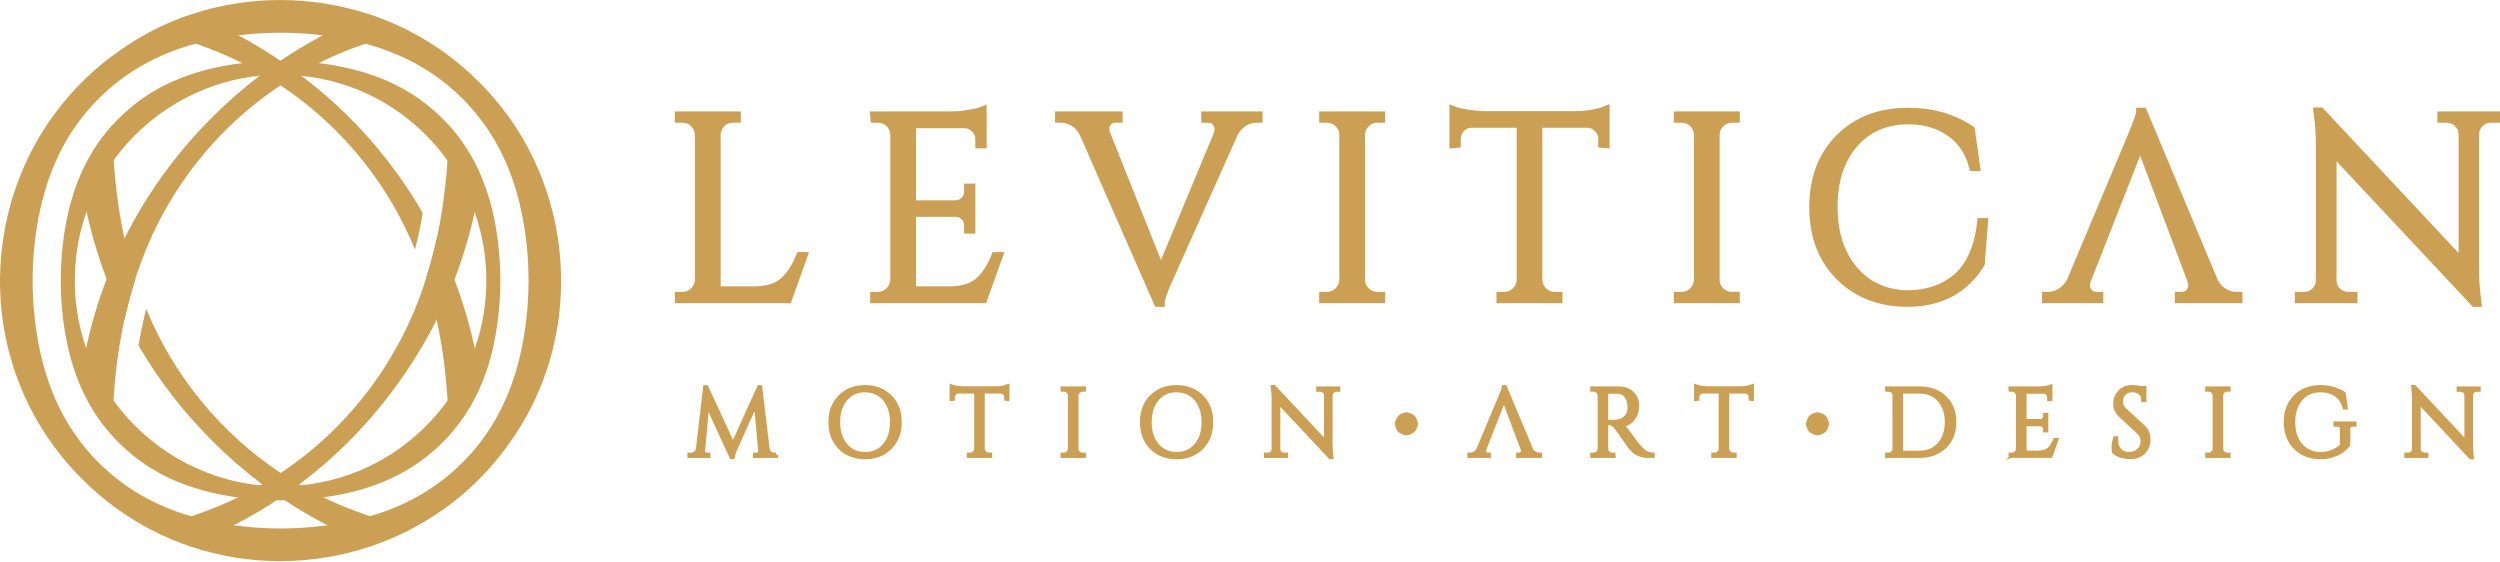
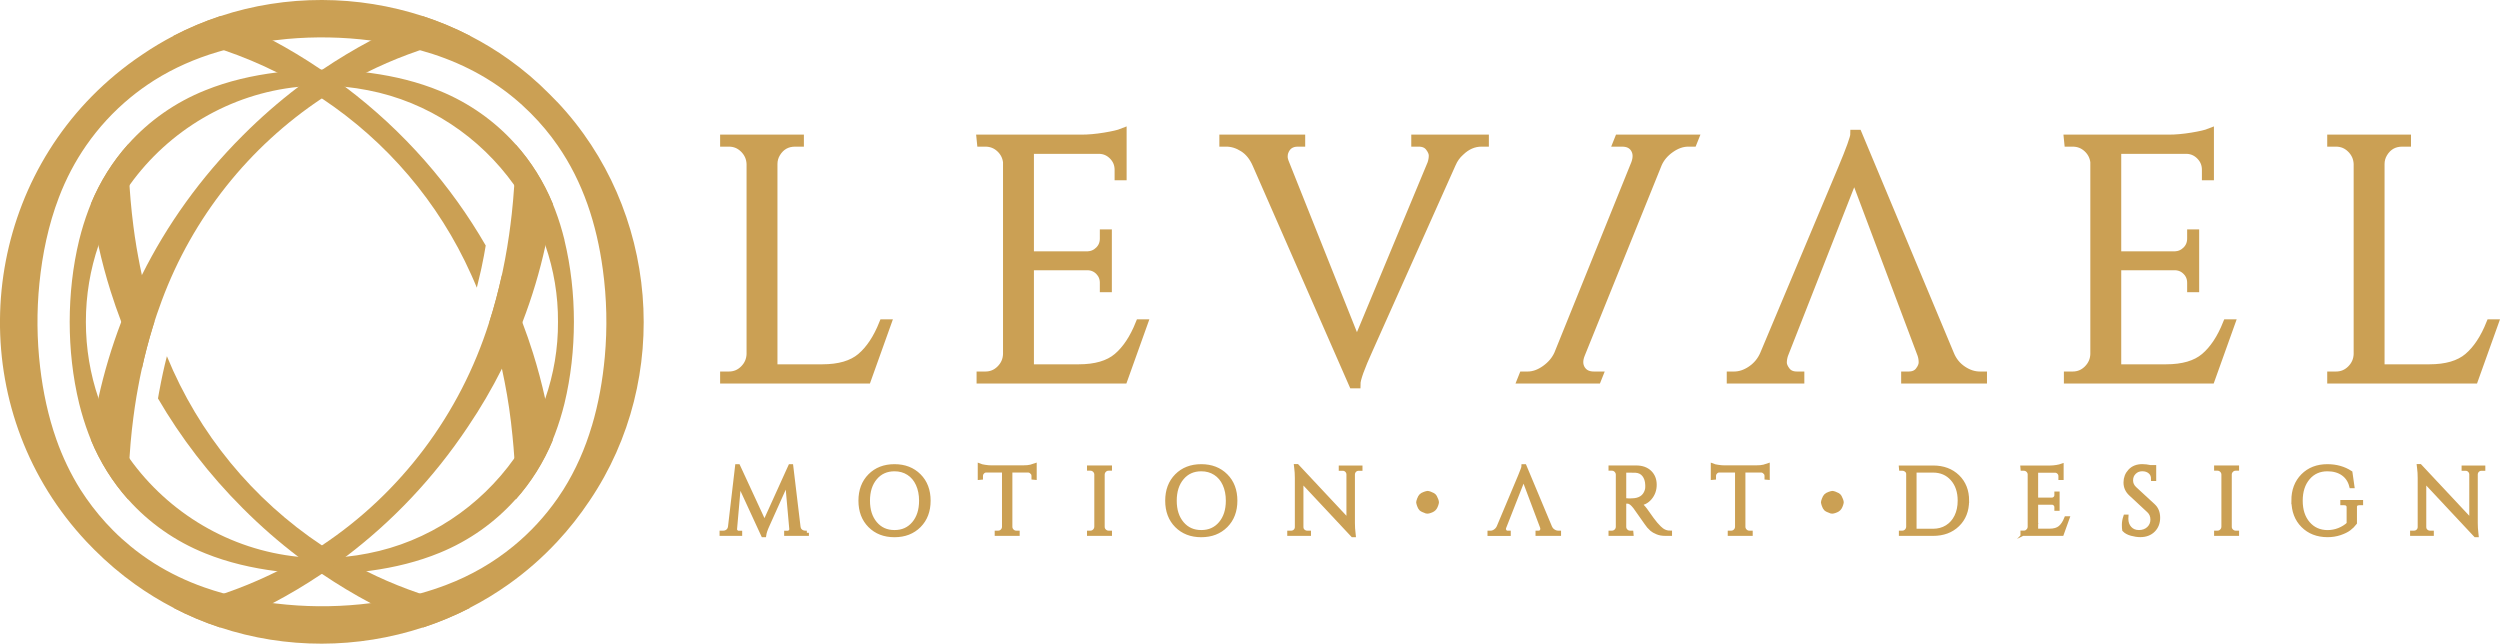
- <svg xmlns="http://www.w3.org/2000/svg" id="Layer_2" viewBox="0 0 573.59 128.75">
+ <svg xmlns="http://www.w3.org/2000/svg" id="Text" viewBox="0 0 582.54 150">
  <defs>
    <style>
      .cls-1, .cls-2, .cls-3 {
        fill: #cba054;
      }

      .cls-2, .cls-3 {
        stroke: #cba054;
        stroke-miterlimit: 10;
      }

      .cls-3 {
        stroke-width: 2px;
      }
    </style>
  </defs>
-   <g id="Layer_1-2" data-name="Layer_1">
-     <g>
-       <path class="cls-3" d="M159.28,66.85c.74-.74,1.13-1.63,1.17-2.67V30.94c-.04-1.04-.43-1.93-1.17-2.67-.74-.74-1.63-1.11-2.67-1.11h-.78v-.6h13.14v.6h-.78c-1.44,0-2.54.62-3.3,1.86-.36.6-.54,1.24-.54,1.92v35.76h8.58c2.96,0,5.22-.66,6.78-1.98,1.56-1.32,2.86-3.28,3.9-5.88h.6l-3.48,9.72h-24.9v-.6h.78c1.04,0,1.93-.37,2.67-1.11Z" />
-       <path class="cls-3" d="M204.1,66.85c.74-.74,1.13-1.63,1.17-2.67V30.58c-.12-.96-.54-1.77-1.26-2.43-.72-.66-1.58-.99-2.58-.99h-.72l-.06-.6h17.58c1.24,0,2.59-.12,4.05-.36s2.49-.48,3.09-.72v7.56h-.6v-1.08c0-.96-.33-1.78-.99-2.46s-1.45-1.04-2.37-1.08h-12.24v18.54h10.14c.8-.04,1.48-.34,2.04-.9.56-.56.84-1.26.84-2.1v-.84h.6v9.48h-.6v-.9c0-.8-.27-1.48-.81-2.04s-1.21-.86-2.01-.9h-10.2v17.94h8.58c2.96,0,5.22-.66,6.78-1.98,1.56-1.32,2.86-3.28,3.9-5.88h.6l-3.48,9.72h-24.9v-.6h.78c1.04,0,1.93-.37,2.67-1.11Z" />
-       <path class="cls-3" d="M288.13,27.16c-1.36,0-2.6.54-3.72,1.62-.64.56-1.14,1.26-1.5,2.1l-14.46,32.34c-1.48,3.24-2.22,5.3-2.22,6.18h-.54l-16.86-38.46c-.56-1.28-1.33-2.23-2.31-2.85-.98-.62-1.97-.93-2.97-.93h-.48v-.6h13.5v.6h-.54c-1.2,0-2,.56-2.4,1.68-.08.24-.12.52-.12.84s.1.72.3,1.2l12.54,31.44,13.08-31.44c.16-.48.24-.95.24-1.41s-.21-.96-.63-1.5-1.05-.81-1.89-.81h-.54v-.6h12.06v.6h-.54Z" />
-       <path class="cls-3" d="M307.12,66.85c.74-.74,1.13-1.63,1.17-2.67V30.88c-.04-1.04-.43-1.92-1.17-2.64-.74-.72-1.63-1.08-2.67-1.08h-.78v-.6h13.14v.6h-.78c-1.04,0-1.93.36-2.67,1.08-.74.72-1.13,1.6-1.17,2.64v33.3c0,1.04.38,1.93,1.14,2.67s1.66,1.11,2.7,1.11h.78v.6h-13.14v-.6h.78c1.04,0,1.93-.37,2.67-1.11Z" />
-       <path class="cls-3" d="M366.67,29.41c-.68-.7-1.48-1.07-2.4-1.11h-11.4v35.94c.04,1.04.43,1.92,1.17,2.64.74.72,1.63,1.08,2.67,1.08h.78v.6h-13.14v-.6h.78c1.04,0,1.93-.36,2.67-1.08.74-.72,1.13-1.58,1.17-2.58V28.3h-11.4c-.96.04-1.77.41-2.43,1.11s-.99,1.53-.99,2.49v1.02l-.6.06v-7.56c.6.24,1.64.48,3.12.72,1.48.24,2.84.36,4.08.36h20.28c1.96,0,3.59-.15,4.89-.45,1.3-.3,2.09-.51,2.37-.63v7.56l-.6-.06v-1.02c0-.96-.34-1.79-1.02-2.49Z" />
-       <path class="cls-3" d="M388.48,66.85c.74-.74,1.13-1.63,1.17-2.67V30.88c-.04-1.04-.43-1.92-1.17-2.64-.74-.72-1.63-1.08-2.67-1.08h-.78v-.6h13.14v.6h-.78c-1.04,0-1.93.36-2.67,1.08-.74.72-1.13,1.6-1.17,2.64v33.3c0,1.04.38,1.93,1.14,2.67s1.66,1.11,2.7,1.11h.78v.6h-13.14v-.6h.78c1.04,0,1.93-.37,2.67-1.11Z" />
-       <path class="cls-3" d="M416.11,47.53c0-6.54,1.99-11.81,5.97-15.81s9.25-6,15.81-6c5.36,0,10.1,1.36,14.22,4.08l1.2,8.46h-.54c-.88-3.44-2.66-6.09-5.34-7.95-2.68-1.86-5.86-2.79-9.54-2.79-5.24,0-9.43,1.82-12.57,5.46-3.14,3.64-4.71,8.46-4.71,14.46s1.55,10.83,4.65,14.49,7.19,5.55,12.27,5.67c4.48,0,8.22-1.22,11.22-3.66,3.24-2.64,5.2-6.94,5.88-12.9h.48l-.72,9.42c-3.64,5.96-9.26,8.94-16.86,8.94-6.32-.04-11.47-2.06-15.45-6.06s-5.97-9.27-5.97-15.81Z" />
-       <path class="cls-3" d="M478.75,64.24c-.16.48-.24.95-.24,1.41s.21.96.63,1.5,1.05.81,1.89.81h.54v.6h-12.06v-.6h.54c1,0,1.98-.32,2.94-.96,1.07-.71,1.85-1.65,2.34-2.82l13.56-32.28c1.48-3.52,2.22-5.58,2.22-6.18h.54l16.08,38.46c.48,1.2,1.24,2.14,2.28,2.82.96.64,1.96.96,3,.96h.48v.6h-13.5v-.6h.54c.84,0,1.47-.27,1.89-.81s.63-1.05.63-1.54c0-.51-.08-.99-.24-1.43l-11.76-31.26-12.3,31.32Z" />
-       <path class="cls-3" d="M568.93,28.21c-.72.7-1.1,1.55-1.14,2.55v30.96c0,2.32.14,4.52.42,6.6l.12,1.08h-.54l-32.7-34.92v29.88c.04,1.4.66,2.44,1.86,3.12.56.32,1.16.48,1.8.48h1.14v.6h-12.36v-.6h1.14c1,0,1.86-.35,2.58-1.05s1.08-1.57,1.08-2.61v-31.14c0-2.44-.14-4.62-.42-6.54l-.12-.96h.6l32.7,34.92v-29.76c-.04-1.04-.42-1.91-1.14-2.61s-1.58-1.05-2.58-1.05h-1.14v-.6h12.36v.6h-1.08c-1,0-1.86.35-2.58,1.05Z" />
-       <path class="cls-2" d="M178.03,104.34v.22h-4.77v-.2h.33c.25,0,.46-.1.64-.3s.25-.42.22-.65l-.99-11.07-4.62,10.28c-.41.89-.66,1.64-.75,2.24h-.22l-5.63-12.21-.95,10.76c-.03.23.04.45.22.65s.38.3.62.3h.35v.2h-4.27v-.22h.35c.41,0,.77-.12,1.07-.37.3-.25.48-.59.54-1.01l1.65-14.1h.22l6.14,13.27,6.01-13.27h.2l1.69,14.1c.07.59.37,1,.88,1.23.22.1.46.15.73.15h.35Z" />
-       <path class="cls-2" d="M204.19,91.06c1.47,1.47,2.2,3.41,2.2,5.8s-.73,4.32-2.2,5.8c-1.47,1.47-3.37,2.21-5.72,2.21s-4.25-.74-5.71-2.21c-1.46-1.47-2.19-3.41-2.19-5.8s.73-4.32,2.19-5.8c1.46-1.47,3.36-2.21,5.71-2.21s4.25.74,5.72,2.21ZM202.99,102.18c1.14-1.35,1.71-3.12,1.71-5.32,0-1.45-.26-2.74-.77-3.85-.51-1.12-1.24-1.98-2.19-2.59-.95-.61-2.04-.91-3.27-.91-1.86,0-3.36.67-4.5,2.02s-1.71,3.12-1.71,5.33.57,3.97,1.71,5.32,2.64,2.02,4.51,2.02,3.37-.67,4.51-2.02Z" />
-       <path class="cls-2" d="M230.5,90.2c-.25-.26-.54-.39-.88-.41h-4.18v13.18c.01.38.16.7.43.97.27.26.6.4.98.4h.29v.22h-4.82v-.22h.29c.38,0,.71-.13.98-.4.27-.26.41-.58.43-.95v-13.2h-4.18c-.35.01-.65.15-.89.41s-.36.56-.36.91v.37l-.22.02v-2.77c.22.09.6.18,1.14.26.54.09,1.04.13,1.5.13h7.44c.72,0,1.32-.05,1.79-.17.48-.11.77-.19.87-.23v2.77l-.22-.02v-.37c0-.35-.12-.66-.37-.91Z" />
-       <path class="cls-2" d="M245.09,103.93c.27-.27.41-.6.43-.98v-12.21c-.01-.38-.16-.7-.43-.97-.27-.26-.6-.4-.98-.4h-.29v-.22h4.82v.22h-.29c-.38,0-.71.13-.98.4-.27.26-.41.59-.43.97v12.21c0,.38.14.71.42.98.28.27.61.41.99.41h.29v.22h-4.82v-.22h.29c.38,0,.71-.14.98-.41Z" />
-       <path class="cls-2" d="M275.66,91.06c1.47,1.47,2.2,3.41,2.2,5.8s-.73,4.32-2.2,5.8c-1.47,1.47-3.37,2.21-5.72,2.21s-4.25-.74-5.71-2.21c-1.46-1.47-2.19-3.41-2.19-5.8s.73-4.32,2.19-5.8c1.46-1.47,3.36-2.21,5.71-2.21s4.25.74,5.72,2.21ZM274.47,102.18c1.14-1.35,1.71-3.12,1.71-5.32,0-1.45-.26-2.74-.77-3.85-.51-1.12-1.24-1.98-2.19-2.59-.95-.61-2.04-.91-3.27-.91-1.86,0-3.36.67-4.5,2.02-1.14,1.35-1.71,3.12-1.71,5.33s.57,3.97,1.71,5.32c1.14,1.35,2.64,2.02,4.51,2.02s3.37-.67,4.51-2.02Z" />
-       <path class="cls-2" d="M305.67,89.76c-.26.26-.4.57-.42.94v11.35c0,.85.05,1.66.15,2.42l.04.4h-.2l-11.99-12.81v10.96c.01.51.24.89.68,1.14.21.12.42.18.66.18h.42v.22h-4.53v-.22h.42c.37,0,.68-.13.95-.38s.4-.58.4-.96v-11.42c0-.89-.05-1.69-.15-2.4l-.04-.35h.22l11.99,12.81v-10.91c-.01-.38-.15-.7-.42-.96-.26-.26-.58-.38-.95-.38h-.42v-.22h4.53v.22h-.4c-.37,0-.68.13-.95.38Z" />
-       <path class="cls-2" d="M320.73,96.54c.12-.36.28-.63.45-.81.18-.18.45-.34.81-.46.37-.12.6-.19.7-.19s.29.05.56.14c.27.1.5.2.69.31.19.11.34.26.45.45.11.19.21.42.31.69s.14.46.14.56-.05.29-.14.57c-.1.28-.2.51-.32.69-.12.18-.27.33-.45.45-.18.12-.41.22-.68.31s-.46.13-.56.13l-.31-.04c-.63-.22-1.03-.42-1.21-.59-.18-.18-.33-.45-.45-.81-.12-.37-.19-.6-.19-.7s.06-.33.19-.69Z" />
-       <path class="cls-2" d="M340.54,102.98c-.06.18-.09.35-.09.52s.08.35.23.55.39.3.69.3h.2v.22h-4.42v-.22h.2c.37,0,.73-.12,1.08-.35.39-.26.68-.61.86-1.03l4.97-11.84c.54-1.29.81-2.05.81-2.27h.2l5.9,14.1c.18.44.46.79.84,1.03.35.23.72.35,1.1.35h.18v.22h-4.95v-.22h.2c.31,0,.54-.1.69-.3.15-.2.23-.39.23-.56,0-.19-.03-.36-.09-.52l-4.31-11.46-4.51,11.49Z" />
-       <path class="cls-2" d="M368.48,89.84v13.11c0,.38.14.71.41.98.27.27.61.41,1,.41h.26l.02.22h-4.82v-.22h.29c.38,0,.71-.13.98-.4.27-.26.41-.59.43-.97v-12.21c-.01-.38-.16-.71-.43-.98s-.6-.41-.98-.41h-.29v-.22h5.94c1.33,0,2.38.37,3.15,1.11.76.74,1.14,1.7,1.14,2.88s-.36,2.2-1.09,3.06c-.73.86-1.61,1.29-2.65,1.29.22.1.48.3.78.61s.57.61.8.93c1.26,1.8,2.08,2.92,2.46,3.33.38.42.65.7.81.86.16.15.34.3.53.45.19.15.38.26.57.35.42.21.88.31,1.36.31v.22h-1.21c-.63,0-1.22-.11-1.76-.34-.54-.23-.95-.46-1.22-.7-.27-.24-.51-.48-.7-.7-.2-.23-.75-.99-1.64-2.28-.89-1.29-1.42-2.03-1.56-2.21s-.3-.36-.46-.54c-.47-.5-.94-.75-1.41-.75v-.22c.12.01.27.02.46.02s.43,0,.7-.02c1.82-.04,2.96-.81,3.43-2.29.09-.29.13-.57.13-.82v-.5c-.03-.98-.29-1.78-.77-2.38-.48-.6-1.14-.92-1.96-.97-.35-.01-.79-.02-1.32-.02h-1.41Z" />
-       <path class="cls-2" d="M401.31,90.2c-.25-.26-.54-.39-.88-.41h-4.18v13.18c.01.38.16.7.43.97.27.26.6.4.98.4h.29v.22h-4.82v-.22h.29c.38,0,.71-.13.98-.4.27-.26.41-.58.43-.95v-13.2h-4.18c-.35.01-.65.15-.89.41-.24.26-.36.56-.36.91v.37l-.22.02v-2.77c.22.09.6.18,1.14.26s1.04.13,1.5.13h7.44c.72,0,1.32-.05,1.79-.17.48-.11.77-.19.87-.23v2.77l-.22-.02v-.37c0-.35-.12-.66-.37-.91Z" />
-       <path class="cls-2" d="M415.04,96.54c.12-.36.28-.63.45-.81.18-.18.45-.34.81-.46.37-.12.6-.19.7-.19s.29.05.56.14c.27.1.5.2.69.31.19.11.34.26.45.45.11.19.21.42.31.69.09.27.14.46.14.56s-.05.29-.14.57c-.1.28-.2.51-.32.69-.12.18-.27.33-.45.45s-.41.22-.68.31c-.27.09-.46.13-.56.13l-.31-.04c-.63-.22-1.03-.42-1.21-.59s-.33-.45-.45-.81c-.12-.37-.19-.6-.19-.7s.06-.33.19-.69Z" />
-       <path class="cls-2" d="M448.36,96.86c0,2.3-.73,4.16-2.19,5.58-1.46,1.42-3.36,2.12-5.71,2.12h-7.46v-.22h.29c.38,0,.71-.14.98-.41.27-.27.42-.6.43-.98v-12.32c0-.35-.14-.65-.43-.89s-.61-.36-.98-.36h-.26l-.02-.22h7.46c2.35,0,4.25.71,5.71,2.12,1.46,1.42,2.19,3.28,2.19,5.58ZM436.13,103.9h4.33c1.23,0,2.32-.29,3.27-.88.95-.59,1.68-1.41,2.2-2.48s.78-2.29.78-3.69c0-2.11-.58-3.81-1.73-5.1-1.15-1.29-2.66-1.94-4.52-1.94h-4.33v14.08Z" />
-       <path class="cls-2" d="M462.59,103.93c.27-.27.41-.6.43-.98v-12.32c-.04-.35-.2-.65-.46-.89s-.58-.36-.95-.36h-.26l-.02-.22h6.45c.45,0,.95-.04,1.49-.13.54-.09.91-.18,1.13-.26v2.77h-.22v-.4c0-.35-.12-.65-.36-.9s-.53-.38-.87-.4h-4.49v6.8h3.72c.29-.01.54-.12.75-.33s.31-.46.31-.77v-.31h.22v3.48h-.22v-.33c0-.29-.1-.54-.3-.75-.2-.21-.44-.32-.74-.33h-3.74v6.58h3.15c1.08,0,1.91-.24,2.49-.73.57-.48,1.05-1.2,1.43-2.16h.22l-1.28,3.56h-9.13v-.22h.29c.38,0,.71-.14.98-.41Z" />
-       <path class="cls-2" d="M484.97,102.47c0-.59.11-1.21.33-1.87h.2c-.01.16-.02.32-.02.48,0,.89.27,1.64.81,2.23.54.59,1.26.89,2.16.89s1.68-.28,2.28-.84c.59-.56.89-1.26.89-2.1s-.29-1.53-.86-2.06l-4.22-3.92c-.79-.73-1.19-1.62-1.19-2.66s.35-1.93,1.04-2.67c.7-.74,1.64-1.11,2.83-1.11.56,0,1.19.07,1.89.22h.86v2.71h-.2c0-.69-.24-1.24-.71-1.65-.48-.41-1.09-.62-1.84-.62s-1.38.25-1.88.75c-.51.5-.76,1.12-.76,1.87s.29,1.39.88,1.94l4.33,4c.73.67,1.1,1.6,1.1,2.77s-.37,2.14-1.12,2.89c-.75.75-1.75,1.13-2.99,1.13-.65,0-1.33-.1-2.06-.3-.73-.2-1.29-.5-1.68-.91-.04-.21-.07-.6-.07-1.19Z" />
-       <path class="cls-2" d="M507.73,103.93c.27-.27.42-.6.43-.98v-12.21c-.01-.38-.16-.7-.43-.97-.27-.26-.6-.4-.98-.4h-.29v-.22h4.82v.22h-.29c-.38,0-.71.13-.98.4-.27.26-.42.59-.43.97v12.21c0,.38.14.71.42.98.28.27.61.41.99.41h.29v.22h-4.82v-.22h.29c.38,0,.71-.14.98-.41Z" />
-       <path class="cls-2" d="M524.46,96.86c0-2.39.73-4.32,2.19-5.8,1.46-1.47,3.36-2.21,5.71-2.21,2.02,0,3.81.5,5.35,1.5l.44,3.1h-.2c-.32-1.26-.97-2.23-1.95-2.92-.98-.68-2.19-1.02-3.64-1.02-1.86,0-3.37.67-4.52,2.02-1.15,1.35-1.73,3.12-1.73,5.33s.58,3.97,1.73,5.31c1.15,1.34,2.66,2.02,4.52,2.04.95,0,1.86-.17,2.72-.51.86-.34,1.61-.81,2.26-1.41v-3.89c0-.32-.1-.57-.3-.74-.2-.17-.47-.25-.82-.25h-.35v-.22h4.31v.22h-.33c-.37,0-.65.08-.84.25s-.28.42-.26.74v3.63c-.38.5-.84.95-1.36,1.34-.53.4-1.24.74-2.12,1.04-.89.3-1.85.45-2.89.45-2.35-.01-4.25-.75-5.71-2.22-1.46-1.47-2.19-3.4-2.19-5.79Z" />
-       <path class="cls-2" d="M567.32,89.76c-.26.26-.4.57-.42.94v11.35c0,.85.05,1.66.15,2.42l.04.4h-.2l-11.99-12.81v10.96c.01.51.24.89.68,1.14.21.12.43.18.66.18h.42v.22h-4.53v-.22h.42c.37,0,.68-.13.95-.38.26-.26.4-.58.4-.96v-11.42c0-.89-.05-1.69-.15-2.4l-.04-.35h.22l11.99,12.81v-10.91c-.01-.38-.15-.7-.42-.96-.26-.26-.58-.38-.95-.38h-.42v-.22h4.53v.22h-.4c-.37,0-.68.13-.95.38Z" />
-     </g>
-     <g>
-       <g id="Circles_Outlined">
-         <path class="cls-1" d="M111.44,20.39c-.5-.53-1.01-1.05-1.53-1.56-2.54-2.57-5.27-4.89-8.15-6.94-2.47-1.77-5.06-3.34-7.74-4.71-3.02-1.56-6.16-2.87-9.37-3.92-13.08-4.29-27.41-4.38-40.6-.03-3.2,1.05-6.33,2.37-9.35,3.95-2.09,1.09-4.13,2.3-6.11,3.64-.54.36-1.08.73-1.61,1.11-3.57,2.54-6.79,5.37-9.67,8.44-22.6,24.13-23.55,62.87,0,87.97.5.53,1.01,1.06,1.53,1.57,2.57,2.58,5.3,4.89,8.15,6.93,2.48,1.77,5.05,3.34,7.69,4.72.01,0,.02.01.03.02,2.99,1.55,6.07,2.85,9.21,3.89.01,0,.03,0,.04.01,13.25,4.39,27.58,4.32,40.69,0,.01,0,.03,0,.04-.01,3.19-1.05,6.31-2.35,9.32-3.91.01,0,.02-.01.03-.02,2.67-1.37,5.25-2.94,7.73-4.7,3.46-2.46,6.71-5.29,9.69-8.49,2.33-2.51,4.5-5.24,6.47-8.19,16.63-24.58,13.78-58.29-6.49-79.76h0ZM118.36,85.2c-1.32,4.47-3.21,8.78-5.69,12.73-.37.58-.75,1.16-1.14,1.72-2.51,3.62-5.49,6.83-8.85,9.58-3.99,3.27-8.51,5.88-13.42,7.75-1.72.66-3.46,1.22-5.23,1.71-.02,0-.03,0-.05.01-3.2.88-6.47,1.51-9.76,1.93-.02,0-.03,0-.05,0-.7.09-1.41.17-2.11.24-5.57.56-11.2.5-16.76-.15-.26-.03-.52-.06-.78-.09-.02,0-.03,0-.05,0-3.27-.42-6.52-1.04-9.7-1.92-.02,0-.03,0-.05-.01-1.31-.36-2.61-.77-3.89-1.22-3.5-1.23-6.87-2.84-10.02-4.81-1.65-1.05-3.24-2.19-4.75-3.43-1.2-.98-2.34-2.02-3.44-3.11-2-1.99-3.81-4.17-5.41-6.48-.39-.56-.77-1.13-1.13-1.7-1.98-3.15-3.58-6.52-4.81-10.02-1.65-4.67-2.68-9.56-3.25-14.47-.65-5.56-.71-11.19-.15-16.76.58-5.86,1.79-11.69,3.9-17.2,1.4-3.7,3.23-7.18,5.45-10.38,2.49-3.59,5.46-6.81,8.85-9.6,1.5-1.23,3.09-2.38,4.75-3.43,3.95-2.49,8.26-4.37,12.73-5.69.41-.12.82-.24,1.23-.35,3.22-.89,6.5-1.51,9.8-1.93.93-.12,1.87-.22,2.81-.3,5.58-.5,11.22-.4,16.77.3.23.03.45.06.68.09,3.13.42,6.18,1.03,9.14,1.84,6.83,1.89,13.14,4.91,18.7,9.47,1.18.97,2.33,2.01,3.44,3.12,2.05,2.04,3.84,4.21,5.42,6.48,5.05,7.3,7.79,15.71,9.02,24.8.79,5.78.92,11.64.39,17.45-.43,4.68-1.25,9.33-2.59,13.84h0Z" />
-         <path class="cls-1" d="M112.9,48.01c-.51-2.04-1.13-4.09-1.88-6.06-.15-.39-.3-.78-.46-1.17-.01-.03-.02-.06-.04-.09-1.82-4.4-4.33-8.39-7.42-11.84-.02-.02-.03-.03-.05-.05-4.1-4.57-9.22-8.2-15.08-10.61-4.38-1.8-9.04-2.92-13.71-3.57-.33-.05-.65-.09-.98-.13-2.93-.36-5.89-.54-8.84-.55-.06,0-.13,0-.19,0-2.13,0-4.25.1-6.37.29-.81.07-1.62.16-2.43.26-4.91.61-9.79,1.72-14.38,3.58-5.98,2.39-11.2,6.07-15.38,10.73-.02.02-.03.03-.05.05-3.09,3.45-5.6,7.44-7.41,11.82-.01.03-.03.06-.04.09-.16.39-.32.78-.47,1.18-.75,1.97-1.37,4.01-1.88,6.06-1.3,5.35-1.89,10.86-1.9,16.36,0,5.5.6,11.01,1.9,16.36.51,2.04,1.13,4.09,1.88,6.06.15.4.3.79.47,1.18,1.82,4.42,4.34,8.44,7.45,11.92,4.18,4.68,9.42,8.38,15.43,10.78,4.57,1.85,9.42,2.96,14.3,3.57.03,0,.06,0,.08.01.81.1,1.62.19,2.43.26,2.11.19,4.22.28,6.33.29.03,0,.06,0,.09,0h.14s.06,0,.09,0c2.93,0,5.85-.19,8.75-.55.03,0,.06,0,.09-.01.3-.04.6-.08.89-.12,4.68-.65,9.34-1.77,13.71-3.57,5.88-2.41,11.01-6.06,15.12-10.65,3.09-3.46,5.61-7.45,7.43-11.85.17-.42.34-.84.5-1.26.75-1.97,1.37-4.01,1.88-6.06,1.3-5.35,1.89-10.86,1.9-16.36,0-5.5-.6-11.01-1.9-16.36ZM109.03,79.73c-1.48,4.27-3.57,8.29-6.17,11.94-6.84,9.61-17.2,16.67-29.27,19-1.49.3-2.97.52-4.45.67-.03,0-.06,0-.1,0-.27.03-.55.05-.82.08-.03,0-.06,0-.08,0-2.54.21-5.06.21-7.54,0-.03,0-.05,0-.08,0-.25-.02-.51-.04-.76-.07-.03,0-.06,0-.1,0-13.71-1.38-25.98-8.76-33.77-19.66-2.61-3.66-4.72-7.71-6.21-12.07-1.63-4.77-2.52-9.9-2.51-15.27,0-5.37.88-10.5,2.51-15.27.01-.03.02-.06.03-.09,1.49-4.32,3.59-8.34,6.18-11.98.01-.02.03-.04.04-.06,7.79-10.86,20.04-18.22,33.72-19.59.31-.03.61-.06.92-.08,2.48-.2,5-.2,7.55,0,.31.03.63.05.94.09,1.5.15,3,.38,4.51.68,12.05,2.32,22.39,9.36,29.23,18.94.01.02.03.04.04.06,2.61,3.66,4.7,7.7,6.19,11.98.01.03.02.06.03.09,1.66,4.82,2.54,9.96,2.51,15.23.03,5.32-.86,10.5-2.55,15.36Z" />
-       </g>
-       <g id="Curves_Outlined">
-         <path class="cls-1" d="M86.78,119.04c-.79-.22-1.87-.61-2.65-.86-.08-.03-.16-.06-.25-.09-.75-.26-1.68-.6-2.38-.85-2.83-1.05-5.58-2.25-8.25-3.58-1.57-.79-3.12-1.62-4.63-2.51-.16-.1-.33-.19-.49-.29-1.27-.75-2.52-1.53-3.74-2.35-13.71-9.12-24.5-22.19-30.84-37.65-.29,1.13-.56,2.26-.8,3.39-.26,1.18-.5,2.38-.71,3.56v.07c-.06.21-.17.87-.24,1.26,0,.04-.02.09-.02.13,4.53,7.78,10.15,15.14,16.88,21.85,3.52,3.53,7.21,6.75,11.05,9.67.16.12.31.24.47.35,1.39,1.04,2.79,2.05,4.22,3.01.02.02.05.03.07.05,3.14,2.13,6.37,4.06,9.67,5.81,3.41,1.81,6.89,3.41,10.43,4.82.01,0,.03,0,.04-.01,3.17-1.05,6.28-2.34,9.27-3.89-2.38-.55-4.75-1.18-7.07-1.9h0ZM28.56,54.73c-.27-1.24-.52-2.48-.74-3.72-.06-.35-.27-1.5-.32-1.81-.05-.31-.12-.78-.19-1.22-.05-.33-.1-.66-.14-.9-.09-.58-.2-1.52-.29-2.12-.22-1.67-.4-3.47-.56-5.14-.05-.58-.11-1.52-.16-2.12-.02-.29-.04-.58-.06-.87-.18-2.7-.27-5.42-.25-8.14-3.07,3.44-5.57,7.4-7.37,11.76-.01.03-.03.06-.04.09.38,2.78.88,5.54,1.48,8.29.67,3.06,1.48,6.1,2.43,9.11.64,2.04,1.35,4.07,2.12,6.08,1.21,3.15,2.57,6.26,4.1,9.31.61-2.78,1.33-5.54,2.16-8.25.09-.32.21-.68.33-1.06-.12-.37-.24-.74-.33-1.06-.83-2.71-1.55-5.47-2.16-8.25h0Z" />
-         <path class="cls-1" d="M84.55,3.24c-3.54,1.41-7.03,3.01-10.44,4.82-3.3,1.75-6.53,3.69-9.67,5.81-.03.02-.06.04-.1.07-1.42.96-2.82,1.96-4.2,3-.15.12-.31.23-.46.35-3.84,2.92-7.53,6.14-11.05,9.67-8.41,8.39-15.09,17.79-20.08,27.78-1.52,3.05-2.89,6.16-4.1,9.31-1.91,4.97-3.42,10.05-4.55,15.19-.6,2.75-1.1,5.51-1.48,8.29,1.81,4.4,4.32,8.4,7.41,11.86-.01-2.72.07-5.43.25-8.14.05-.69.1-1.39.16-2.08l.04-.61.02-.3.03-.3c.15-1.57.32-3.28.53-4.84.1-.66.19-1.42.29-2.12.09-.57.24-1.54.33-2.11.07-.37.25-1.44.32-1.81.22-1.24.47-2.48.74-3.72.61-2.78,1.33-5.54,2.16-8.25.09-.32.21-.68.33-1.06.18-.55.38-1.13.53-1.6.27-.79.65-1.85.94-2.63,6.17-16.6,17.39-30.62,31.85-40.24,1.23-.82,2.48-1.6,3.75-2.35.15-.09.31-.18.46-.27,1.52-.89,3.08-1.73,4.66-2.52,2.67-1.34,5.42-2.53,8.25-3.58.7-.26,1.63-.59,2.39-.85.08-.03.17-.06.25-.09.79-.25,1.87-.63,2.65-.86,2.33-.72,4.71-1.35,7.09-1.9-3.01-1.55-6.13-2.85-9.32-3.9h0Z" />
-         <path class="cls-1" d="M110.29,40.48c-1.81-4.37-4.31-8.34-7.38-11.78.01,2.73-.07,5.45-.25,8.18-.06.88-.13,1.77-.2,2.65l-.02.3-.03.3c-.09.79-.14,1.62-.24,2.42-.15,1.35-.35,2.89-.53,4.24-.1.68-.28,1.74-.38,2.42-.11.68-.32,1.74-.43,2.41-.13.68-.35,1.73-.48,2.41-.06.26-.11.51-.17.77-.69,3.1-1.5,6.21-2.48,9.24h0s-.03.09-.04.13c-5.79,18.29-17.54,33.9-33.27,44.36-1.23.82-2.48,1.6-3.76,2.36-.15.09-.31.18-.46.27-1.52.88-3.07,1.72-4.66,2.51-1.01.5-2.03.99-3.06,1.45-.87.4-1.98.86-2.86,1.23-.66.26-1.66.65-2.32.91-.7.26-1.63.59-2.38.85-.09.03-.17.06-.25.09-.79.25-1.87.63-2.65.86-2.34.72-4.72,1.35-7.11,1.9,2.97,1.54,6.04,2.83,9.16,3.87.01,0,.03,0,.04.01,3.58-1.41,7.08-3.02,10.51-4.82,3.33-1.75,6.58-3.69,9.73-5.81.02-.02.05-.03.07-.05,1.43-.96,2.84-1.96,4.23-3,.17-.13.34-.25.5-.38,9.21-6.97,17.46-15.59,24.29-25.83,2.53-3.75,4.8-7.62,6.79-11.59,1.51-3.02,2.87-6.09,4.07-9.21,1.92-4.99,3.45-10.09,4.58-15.26.6-2.75,1.1-5.53,1.48-8.31-.01-.03-.02-.06-.04-.09h0Z" />
-         <path class="cls-1" d="M110.29,87.6c-.39-2.78-.89-5.54-1.49-8.28-.68-3.06-1.48-6.1-2.43-9.09-.64-2.05-1.35-4.07-2.11-6.08-1.21-3.17-2.57-6.29-4.09-9.35-.69,3.1-1.5,6.21-2.48,9.24h0c.12.38.24.74.33,1.06.84,2.71,1.55,5.48,2.16,8.26.38,1.73.72,3.47,1.01,5.22.08.44.16.98.24,1.51.06.38.11.74.17,1.06.25,1.82.51,3.77.68,5.6.15,1.48.28,2.97.37,4.46.18,2.72.26,5.45.24,8.18,3.08-3.44,5.58-7.41,7.39-11.79h0ZM69.05,17.3c-.16-.12-.32-.24-.47-.36-1.38-1.03-2.79-2.03-4.23-3-.03-.02-.06-.04-.1-.06-.1-.07-.21-.14-.31-.21-3.02-2.04-6.13-3.91-9.3-5.6-3.42-1.82-6.92-3.44-10.47-4.85-3.18,1.05-6.29,2.36-9.31,3.93,2.79.65,5.58,1.4,8.3,2.28.58.18,1.16.37,1.73.57,3.66,1.24,7.2,2.73,10.62,4.44,1.58.79,3.13,1.63,4.65,2.52.15.09.3.18.45.27,1.28.75,2.53,1.54,3.76,2.36,12.88,8.57,23.26,20.63,29.73,35.07.36.78.77,1.76,1.12,2.59.27-1.08.54-2.19.8-3.35.05-.23.1-.47.15-.7.07-.36.15-.78.24-1.2.08-.39.16-.79.22-1.1.06-.38.14-.82.22-1.26.05-.27.1-.54.14-.78-6.89-11.93-16.23-22.72-27.93-31.54h0Z" />
-       </g>
-     </g>
+   <g>
+     <path class="cls-3" d="M173.4,86.09c.99-.99,1.51-2.17,1.56-3.56v-44.32c-.05-1.39-.57-2.57-1.56-3.56-.99-.99-2.17-1.48-3.56-1.48h-1.04v-.8h17.52v.8h-1.04c-1.92,0-3.39.83-4.4,2.48-.48.8-.72,1.65-.72,2.56v47.68h11.44c3.95,0,6.96-.88,9.04-2.64,2.08-1.76,3.81-4.37,5.2-7.84h.8l-4.64,12.96h-33.2v-.8h1.04c1.39,0,2.57-.49,3.56-1.48Z" />
+     <path class="cls-3" d="M233.16,86.09c.99-.99,1.51-2.17,1.56-3.56v-44.8c-.16-1.28-.72-2.36-1.68-3.24s-2.11-1.32-3.44-1.32h-.96l-.08-.8h23.44c1.65,0,3.45-.16,5.4-.48s3.32-.64,4.12-.96v10.08h-.8v-1.44c0-1.28-.44-2.37-1.32-3.28-.88-.91-1.93-1.39-3.16-1.44h-16.32v24.72h13.52c1.07-.05,1.97-.45,2.72-1.2.75-.75,1.12-1.68,1.12-2.8v-1.12h.8v12.64h-.8v-1.2c0-1.07-.36-1.97-1.08-2.72-.72-.75-1.61-1.15-2.68-1.2h-13.6v23.92h11.44c3.95,0,6.96-.88,9.04-2.64,2.08-1.76,3.81-4.37,5.2-7.84h.8l-4.64,12.96h-33.2v-.8h1.04c1.39,0,2.57-.49,3.56-1.48Z" />
+     <path class="cls-3" d="M345.21,33.17c-1.81,0-3.47.72-4.96,2.16-.85.75-1.52,1.68-2,2.8l-19.28,43.12c-1.97,4.32-2.96,7.07-2.96,8.24h-.72l-22.48-51.28c-.75-1.71-1.77-2.97-3.08-3.8-1.31-.83-2.63-1.24-3.96-1.24h-.64v-.8h18v.8h-.72c-1.6,0-2.67.75-3.2,2.24-.11.32-.16.69-.16,1.12s.13.96.4,1.6l16.72,41.92,17.44-41.92c.21-.64.32-1.27.32-1.88s-.28-1.28-.84-2c-.56-.72-1.4-1.08-2.52-1.08h-.72v-.8h16.08v.8h-.72Z" />
+     <path class="cls-3" d="M360.13,86.09c1.38-.99,2.38-2.17,3-3.56l17.94-44.4c.51-1.39.46-2.56-.14-3.52-.6-.96-1.59-1.44-2.98-1.44h-1.04l.32-.8h17.52l-.32.8h-1.04c-1.39,0-2.77.48-4.14,1.44-1.37.96-2.37,2.13-2.98,3.52l-17.94,44.4c-.56,1.39-.53,2.57.08,3.56.62.99,1.62,1.48,3,1.48h1.04l-.32.8h-17.52l.32-.8h1.04c1.39,0,2.77-.49,4.16-1.48Z" />
+     <path class="cls-3" d="M415.68,82.61c-.21.64-.32,1.27-.32,1.88s.28,1.28.84,2c.56.72,1.4,1.08,2.52,1.08h.72v.8h-16.08v-.8h.72c1.33,0,2.64-.43,3.92-1.28,1.43-.95,2.47-2.21,3.12-3.76l18.08-43.04c1.97-4.69,2.96-7.44,2.96-8.24h.72l21.44,51.28c.64,1.6,1.65,2.85,3.04,3.76,1.28.85,2.61,1.28,4,1.28h.64v.8h-18v-.8h.72c1.12,0,1.96-.36,2.52-1.08.56-.72.84-1.41.84-2.05,0-.68-.11-1.32-.32-1.91l-15.68-41.68-16.4,41.76Z" />
+     <path class="cls-3" d="M486.52,86.09c.99-.99,1.51-2.17,1.56-3.56v-44.8c-.16-1.28-.72-2.36-1.68-3.24s-2.11-1.32-3.44-1.32h-.96l-.08-.8h23.44c1.65,0,3.45-.16,5.4-.48,1.95-.32,3.32-.64,4.12-.96v10.08h-.8v-1.44c0-1.28-.44-2.37-1.32-3.28-.88-.91-1.93-1.39-3.16-1.44h-16.32v24.72h13.52c1.07-.05,1.97-.45,2.72-1.2.75-.75,1.12-1.68,1.12-2.8v-1.12h.8v12.64h-.8v-1.2c0-1.07-.36-1.97-1.08-2.72-.72-.75-1.61-1.15-2.68-1.2h-13.6v23.92h11.44c3.95,0,6.96-.88,9.04-2.64,2.08-1.76,3.81-4.37,5.2-7.84h.8l-4.64,12.96h-33.2v-.8h1.04c1.39,0,2.57-.49,3.56-1.48Z" />
+     <path class="cls-3" d="M547.88,86.09c.99-.99,1.51-2.17,1.56-3.56v-44.32c-.05-1.39-.57-2.57-1.56-3.56-.99-.99-2.17-1.48-3.56-1.48h-1.04v-.8h17.52v.8h-1.04c-1.92,0-3.39.83-4.4,2.48-.48.8-.72,1.65-.72,2.56v47.68h11.44c3.95,0,6.96-.88,9.04-2.64,2.08-1.76,3.81-4.37,5.2-7.84h.8l-4.64,12.96h-33.2v-.8h1.04c1.39,0,2.57-.49,3.56-1.48Z" />
+     <path class="cls-2" d="M187.99,124.15v.22h-4.77v-.2h.33c.25,0,.46-.1.64-.3.18-.2.25-.42.22-.65l-.99-11.07-4.62,10.28c-.41.89-.66,1.64-.75,2.24h-.22l-5.63-12.21-.95,10.76c-.03.23.04.45.22.65.18.2.38.3.62.3h.35v.2h-4.27v-.22h.35c.41,0,.77-.12,1.07-.37.3-.25.48-.59.54-1.01l1.65-14.1h.22l6.14,13.27,6.01-13.27h.2l1.69,14.1c.07.59.37,1,.88,1.23.22.1.46.15.73.15h.35Z" />
+     <path class="cls-2" d="M214.15,110.87c1.47,1.47,2.2,3.41,2.2,5.8s-.73,4.32-2.2,5.8c-1.47,1.47-3.37,2.21-5.72,2.21s-4.25-.74-5.71-2.21c-1.46-1.47-2.19-3.41-2.19-5.8s.73-4.32,2.19-5.8c1.46-1.47,3.36-2.21,5.71-2.21s4.25.74,5.72,2.21ZM212.95,121.99c1.14-1.35,1.71-3.12,1.71-5.32,0-1.45-.26-2.74-.77-3.85-.51-1.12-1.24-1.98-2.19-2.59-.95-.61-2.04-.91-3.27-.91-1.86,0-3.36.67-4.5,2.02-1.14,1.35-1.71,3.12-1.71,5.33s.57,3.97,1.71,5.32c1.14,1.35,2.64,2.02,4.51,2.02s3.37-.67,4.51-2.02Z" />
+     <path class="cls-2" d="M240.46,110.01c-.25-.26-.54-.39-.88-.41h-4.18v13.18c.01.38.16.7.43.97.27.26.6.4.98.4h.29v.22h-4.82v-.22h.29c.38,0,.71-.13.98-.4.27-.26.41-.58.43-.95v-13.2h-4.18c-.35.01-.65.15-.89.41-.24.26-.36.56-.36.91v.37l-.22.02v-2.77c.22.09.6.18,1.14.26.54.09,1.04.13,1.5.13h7.44c.72,0,1.32-.05,1.79-.17.48-.11.77-.19.87-.23v2.77l-.22-.02v-.37c0-.35-.12-.66-.37-.91Z" />
+     <path class="cls-2" d="M255.06,123.74c.27-.27.41-.6.43-.98v-12.21c-.01-.38-.16-.7-.43-.97-.27-.26-.6-.4-.98-.4h-.29v-.22h4.82v.22h-.29c-.38,0-.71.13-.98.4-.27.26-.41.59-.43.97v12.21c0,.38.14.71.42.98.28.27.61.41.99.41h.29v.22h-4.82v-.22h.29c.38,0,.71-.14.98-.41Z" />
+     <path class="cls-2" d="M285.63,110.87c1.47,1.47,2.2,3.41,2.2,5.8s-.73,4.32-2.2,5.8c-1.47,1.47-3.37,2.21-5.72,2.21s-4.25-.74-5.71-2.21c-1.46-1.47-2.19-3.41-2.19-5.8s.73-4.32,2.19-5.8c1.46-1.47,3.36-2.21,5.71-2.21s4.25.74,5.72,2.21ZM284.43,121.99c1.14-1.35,1.71-3.12,1.71-5.32,0-1.45-.26-2.74-.77-3.85-.51-1.12-1.24-1.98-2.19-2.59-.95-.61-2.04-.91-3.27-.91-1.86,0-3.36.67-4.5,2.02-1.14,1.35-1.71,3.12-1.71,5.33s.57,3.97,1.71,5.32c1.14,1.35,2.64,2.02,4.51,2.02s3.37-.67,4.51-2.02Z" />
+     <path class="cls-2" d="M315.64,109.57c-.26.26-.4.57-.42.94v11.35c0,.85.05,1.66.15,2.42l.04.4h-.2l-11.99-12.81v10.96c.01.51.24.89.68,1.14.21.12.43.18.66.18h.42v.22h-4.53v-.22h.42c.37,0,.68-.13.95-.38.26-.26.4-.58.4-.96v-11.42c0-.89-.05-1.69-.15-2.4l-.04-.35h.22l11.99,12.81v-10.91c-.01-.38-.15-.7-.42-.96-.26-.26-.58-.38-.95-.38h-.42v-.22h4.53v.22h-.4c-.37,0-.68.13-.95.38Z" />
+     <path class="cls-2" d="M330.69,116.35c.12-.36.28-.63.45-.81.18-.18.45-.34.81-.46.37-.12.6-.19.7-.19s.29.05.56.14c.27.1.5.2.69.31.19.11.34.26.45.45.11.19.21.42.31.69.1.27.14.46.14.56s-.05.29-.14.57c-.1.28-.2.51-.32.69-.12.18-.27.33-.45.45-.18.12-.41.22-.68.31-.27.09-.46.13-.56.13l-.31-.04c-.63-.22-1.03-.42-1.21-.59-.18-.18-.33-.45-.45-.81-.12-.37-.19-.6-.19-.7s.06-.33.19-.69Z" />
+     <path class="cls-2" d="M350.5,122.79c-.06.18-.09.35-.09.52s.08.35.23.55c.15.2.39.3.69.3h.2v.22h-4.42v-.22h.2c.37,0,.73-.12,1.08-.35.39-.26.68-.61.86-1.03l4.97-11.84c.54-1.29.81-2.05.81-2.27h.2l5.9,14.1c.18.44.45.79.84,1.03.35.23.72.35,1.1.35h.18v.22h-4.95v-.22h.2c.31,0,.54-.1.69-.3.15-.2.23-.39.23-.56,0-.19-.03-.36-.09-.52l-4.31-11.46-4.51,11.49Z" />
+     <path class="cls-2" d="M378.44,109.65v13.11c0,.38.14.71.41.98.27.27.6.41,1,.41h.26l.02.22h-4.82v-.22h.29c.38,0,.71-.13.98-.4.27-.26.42-.59.43-.97v-12.21c-.01-.38-.16-.71-.43-.98s-.6-.41-.98-.41h-.29v-.22h5.94c1.33,0,2.38.37,3.15,1.11.76.74,1.14,1.7,1.14,2.88s-.36,2.2-1.09,3.06c-.73.86-1.61,1.29-2.65,1.29.22.1.48.3.78.61s.57.61.8.93c1.26,1.8,2.08,2.92,2.46,3.33.38.42.65.7.81.86.16.15.34.3.53.45.19.15.38.26.57.35.43.21.88.31,1.36.31v.22h-1.21c-.63,0-1.22-.11-1.76-.34-.54-.23-.95-.46-1.22-.7-.27-.24-.51-.48-.7-.7-.2-.23-.74-.99-1.64-2.28-.89-1.29-1.42-2.03-1.56-2.21s-.3-.36-.46-.54c-.47-.5-.94-.75-1.41-.75v-.22c.12.01.27.02.46.02s.42,0,.7-.02c1.82-.04,2.96-.81,3.43-2.29.09-.29.13-.57.13-.82v-.5c-.03-.98-.29-1.78-.77-2.38-.48-.6-1.14-.92-1.96-.97-.35-.01-.79-.02-1.32-.02h-1.41Z" />
+     <path class="cls-2" d="M411.27,110.01c-.25-.26-.54-.39-.88-.41h-4.18v13.18c.01.38.16.7.43.97.27.26.6.4.98.4h.29v.22h-4.82v-.22h.29c.38,0,.71-.13.98-.4.27-.26.41-.58.43-.95v-13.2h-4.18c-.35.01-.65.15-.89.41s-.36.56-.36.91v.37l-.22.02v-2.77c.22.09.6.18,1.14.26.54.09,1.04.13,1.5.13h7.44c.72,0,1.32-.05,1.79-.17.48-.11.77-.19.87-.23v2.77l-.22-.02v-.37c0-.35-.12-.66-.37-.91Z" />
+     <path class="cls-2" d="M425.01,116.35c.12-.36.28-.63.45-.81.18-.18.45-.34.81-.46.37-.12.6-.19.7-.19s.29.05.56.14c.27.1.5.2.69.31.19.11.34.26.45.45.11.19.21.42.31.69s.14.46.14.56-.05.29-.14.57c-.1.28-.2.51-.32.69-.12.18-.27.33-.45.45-.18.12-.41.22-.68.31s-.46.13-.56.13l-.31-.04c-.63-.22-1.03-.42-1.21-.59-.18-.18-.33-.45-.45-.81-.12-.37-.19-.6-.19-.7s.06-.33.19-.69Z" />
+     <path class="cls-2" d="M458.33,116.67c0,2.3-.73,4.16-2.19,5.58-1.46,1.42-3.36,2.12-5.71,2.12h-7.46v-.22h.29c.38,0,.71-.14.98-.41.27-.27.41-.6.43-.98v-12.32c0-.35-.14-.65-.43-.89s-.61-.36-.98-.36h-.26l-.02-.22h7.46c2.35,0,4.25.71,5.71,2.12,1.46,1.42,2.19,3.28,2.19,5.58ZM446.09,123.71h4.33c1.23,0,2.32-.29,3.27-.88.95-.59,1.68-1.41,2.2-2.48s.78-2.29.78-3.69c0-2.11-.58-3.81-1.73-5.1-1.15-1.29-2.66-1.94-4.52-1.94h-4.33v14.08Z" />
+     <path class="cls-2" d="M472.55,123.74c.27-.27.42-.6.43-.98v-12.32c-.04-.35-.2-.65-.46-.89-.26-.24-.58-.36-.95-.36h-.26l-.02-.22h6.45c.46,0,.95-.04,1.49-.13s.91-.18,1.13-.26v2.77h-.22v-.4c0-.35-.12-.65-.36-.9-.24-.25-.53-.38-.87-.4h-4.49v6.8h3.72c.29-.01.54-.12.75-.33.21-.21.31-.46.31-.77v-.31h.22v3.48h-.22v-.33c0-.29-.1-.54-.3-.75-.2-.21-.44-.32-.74-.33h-3.74v6.58h3.15c1.09,0,1.91-.24,2.49-.73.57-.48,1.05-1.2,1.43-2.16h.22l-1.28,3.56h-9.13v-.22h.29c.38,0,.71-.14.98-.41Z" />
+     <path class="cls-2" d="M494.93,122.28c0-.59.11-1.21.33-1.87h.2c-.01.16-.02.32-.02.48,0,.89.27,1.64.81,2.23.54.59,1.26.89,2.16.89s1.68-.28,2.28-.84c.59-.56.89-1.26.89-2.1s-.29-1.53-.86-2.06l-4.22-3.92c-.79-.73-1.19-1.62-1.19-2.66s.35-1.93,1.04-2.67c.7-.74,1.64-1.11,2.83-1.11.56,0,1.19.07,1.89.22h.86v2.71h-.2c0-.69-.24-1.24-.71-1.65-.48-.41-1.09-.62-1.84-.62s-1.38.25-1.88.75c-.51.5-.76,1.12-.76,1.87s.29,1.39.88,1.94l4.33,4c.73.67,1.1,1.6,1.1,2.77s-.37,2.14-1.12,2.89c-.75.75-1.75,1.13-2.99,1.13-.65,0-1.33-.1-2.06-.3-.73-.2-1.29-.5-1.68-.91-.04-.21-.07-.6-.07-1.19Z" />
+     <path class="cls-2" d="M517.69,123.74c.27-.27.42-.6.43-.98v-12.21c-.01-.38-.16-.7-.43-.97-.27-.26-.6-.4-.98-.4h-.29v-.22h4.82v.22h-.29c-.38,0-.71.13-.98.4-.27.26-.42.59-.43.97v12.21c0,.38.14.71.42.98.28.27.61.41.99.41h.29v.22h-4.82v-.22h.29c.38,0,.71-.14.98-.41Z" />
+     <path class="cls-2" d="M534.42,116.67c0-2.39.73-4.32,2.19-5.8,1.46-1.47,3.36-2.21,5.71-2.21,2.02,0,3.81.5,5.35,1.5l.44,3.1h-.2c-.32-1.26-.97-2.23-1.95-2.92-.98-.68-2.19-1.02-3.64-1.02-1.86,0-3.37.67-4.52,2.02-1.15,1.35-1.73,3.12-1.73,5.33s.58,3.97,1.73,5.31c1.15,1.34,2.66,2.02,4.52,2.04.95,0,1.86-.17,2.72-.51.86-.34,1.61-.81,2.26-1.41v-3.89c0-.32-.1-.57-.3-.74-.2-.17-.47-.25-.82-.25h-.35v-.22h4.31v.22h-.33c-.37,0-.65.08-.84.25s-.28.42-.26.74v3.63c-.38.5-.84.95-1.36,1.34-.53.4-1.24.74-2.12,1.04-.89.3-1.85.45-2.89.45-2.35-.01-4.25-.75-5.71-2.22-1.46-1.47-2.19-3.4-2.19-5.79Z" />
+     <path class="cls-2" d="M577.28,109.57c-.26.26-.4.57-.42.94v11.35c0,.85.05,1.66.15,2.42l.04.4h-.2l-11.99-12.81v10.96c.01.51.24.89.68,1.14.21.12.43.18.66.18h.42v.22h-4.53v-.22h.42c.37,0,.68-.13.95-.38.26-.26.4-.58.4-.96v-11.42c0-.89-.05-1.69-.15-2.4l-.04-.35h.22l11.99,12.81v-10.91c-.01-.38-.15-.7-.42-.96-.26-.26-.58-.38-.95-.38h-.42v-.22h4.53v.22h-.4c-.37,0-.68.13-.95.38Z" />
+   </g>
+   <g id="Circles_Outlined" data-name="Circles Outlined">
+     <path class="cls-1" d="M129.84,23.76c-.58-.62-1.17-1.22-1.78-1.82-2.96-3-6.14-5.7-9.5-8.09-2.88-2.06-5.9-3.89-9.01-5.49-3.52-1.81-7.18-3.34-10.92-4.57-15.24-5-31.94-5.1-47.3-.03-3.72,1.23-7.37,2.76-10.9,4.6-2.43,1.27-4.81,2.68-7.12,4.25-.63.42-1.26.85-1.88,1.29-4.16,2.96-7.92,6.26-11.27,9.83-26.34,28.12-27.43,73.24,0,102.49.58.62,1.17,1.23,1.78,1.83,2.99,3,6.17,5.69,9.49,8.07,2.88,2.06,5.88,3.9,8.96,5.49.01,0,.03.01.04.02,3.48,1.81,7.07,3.32,10.73,4.53.02,0,.03.01.05.02,15.43,5.12,32.13,5.03,47.4,0,.02,0,.03-.01.05-.02,3.72-1.23,7.35-2.74,10.86-4.55.01,0,.03-.01.04-.02,3.11-1.6,6.12-3.43,9-5.48,4.03-2.86,7.82-6.17,11.29-9.9,2.72-2.92,5.24-6.1,7.54-9.55,19.38-28.64,16.06-67.92-7.56-92.93h0ZM137.9,99.27c-1.54,5.21-3.74,10.23-6.63,14.83-.43.68-.87,1.35-1.33,2-2.93,4.21-6.4,7.96-10.31,11.16-4.64,3.81-9.91,6.86-15.64,9.03-2,.76-4.03,1.43-6.1,2-.02,0-.04.01-.05.01-3.73,1.03-7.54,1.76-11.37,2.24-.02,0-.04,0-.06,0-.82.1-1.64.19-2.46.28-6.49.65-13.05.59-19.52-.18-.3-.04-.6-.07-.91-.11-.02,0-.04,0-.06,0-3.81-.49-7.6-1.21-11.3-2.24-.02,0-.04,0-.05-.01-1.53-.42-3.04-.9-4.53-1.42-4.08-1.43-8.01-3.31-11.67-5.61-1.92-1.22-3.77-2.55-5.53-4-1.39-1.14-2.73-2.35-4-3.63-2.32-2.32-4.43-4.86-6.31-7.55-.45-.65-.89-1.31-1.32-1.98-2.3-3.67-4.17-7.59-5.61-11.67-1.92-5.44-3.12-11.14-3.79-16.85-.76-6.48-.82-13.03-.17-19.52.68-6.82,2.09-13.62,4.54-20.04,1.64-4.31,3.77-8.37,6.35-12.09,2.9-4.18,6.36-7.94,10.31-11.19,1.75-1.44,3.6-2.77,5.53-4,4.6-2.9,9.62-5.09,14.83-6.63.48-.14.96-.28,1.44-.41,3.75-1.03,7.57-1.76,11.42-2.25,1.09-.14,2.18-.26,3.27-.36,6.5-.59,13.07-.47,19.54.36.26.03.53.07.79.1,3.65.49,7.21,1.19,10.65,2.15,7.96,2.2,15.31,5.72,21.79,11.04,1.38,1.13,2.71,2.34,4.01,3.64,2.38,2.38,4.48,4.9,6.31,7.55,5.89,8.5,9.08,18.31,10.51,28.89.92,6.73,1.07,13.57.46,20.33-.5,5.45-1.45,10.88-3.02,16.13h0Z" />
+     <path class="cls-1" d="M131.54,55.94c-.59-2.38-1.31-4.76-2.19-7.06-.17-.46-.35-.91-.54-1.36-.01-.04-.03-.07-.04-.11-2.12-5.12-5.04-9.77-8.65-13.8-.02-.02-.04-.04-.05-.06-4.78-5.33-10.74-9.56-17.57-12.36-5.1-2.1-10.53-3.41-15.98-4.16-.38-.05-.76-.1-1.14-.15-3.42-.42-6.86-.63-10.31-.64-.07,0-.15,0-.23,0-2.48,0-4.95.12-7.42.33-.94.09-1.89.19-2.83.3-5.72.71-11.4,2-16.76,4.17-6.97,2.79-13.05,7.08-17.92,12.5-.02.02-.04.04-.05.06-3.6,4.02-6.52,8.67-8.64,13.78-.02.04-.03.07-.04.11-.19.46-.37.91-.54,1.38-.87,2.29-1.6,4.68-2.19,7.06-1.51,6.24-2.2,12.65-2.21,19.06,0,6.41.7,12.82,2.21,19.06.59,2.38,1.32,4.76,2.19,7.06.17.46.36.92.54,1.38,2.12,5.15,5.06,9.83,8.68,13.89,4.87,5.45,10.98,9.76,17.97,12.56,5.32,2.15,10.97,3.44,16.66,4.16.03,0,.06,0,.1.01.94.12,1.89.22,2.83.3,2.45.22,4.92.33,7.38.34.03,0,.07,0,.1,0h.16s.07,0,.1,0c3.41,0,6.82-.22,10.2-.64.03,0,.07,0,.1-.01.35-.04.69-.09,1.04-.14,5.45-.75,10.88-2.06,15.98-4.16,6.85-2.81,12.83-7.06,17.62-12.41,3.6-4.03,6.53-8.68,8.65-13.8.2-.49.39-.98.58-1.47.87-2.3,1.6-4.68,2.19-7.06,1.51-6.24,2.2-12.65,2.21-19.06,0-6.41-.7-12.82-2.21-19.06h0ZM127.03,92.9c-1.73,4.97-4.16,9.66-7.19,13.91-7.97,11.2-20.04,19.43-34.1,22.14-1.73.35-3.47.61-5.18.78-.04,0-.07,0-.11.01-.32.03-.64.06-.96.09-.03,0-.06,0-.1,0-2.97.24-5.9.24-8.78,0-.03,0-.06,0-.1,0-.3-.02-.59-.05-.88-.08-.04,0-.07,0-.11-.01-15.97-1.6-30.27-10.2-39.34-22.9-3.05-4.26-5.51-8.99-7.24-14.06-1.9-5.56-2.93-11.54-2.93-17.79,0-6.26,1.03-12.23,2.93-17.79.01-.04.02-.07.04-.11,1.73-5.03,4.18-9.72,7.21-13.95.02-.02.03-.05.05-.07,9.08-12.66,23.35-21.23,39.29-22.83.36-.04.71-.07,1.07-.1,2.89-.23,5.83-.24,8.8,0,.36.03.73.06,1.1.1,1.74.18,3.49.44,5.25.79,14.04,2.71,26.09,10.91,34.05,22.07.02.02.03.05.05.07,3.04,4.27,5.48,8.97,7.21,13.96.01.03.02.07.04.11,1.93,5.62,2.96,11.6,2.92,17.75.04,6.2-1.01,12.24-2.97,17.9h0Z" />
+   </g>
+   <g id="Curves_Outlined" data-name="Curves Outlined">
+     <path class="cls-1" d="M101.24,139.41c-.92-.26-2.19-.72-3.11-1-.09-.03-.19-.07-.29-.1-.88-.31-1.97-.7-2.79-1-3.31-1.23-6.54-2.63-9.66-4.2-1.84-.92-3.65-1.9-5.43-2.93-.19-.11-.38-.22-.57-.34-1.49-.88-2.95-1.8-4.38-2.75-16.05-10.68-28.7-25.98-36.12-44.09-.34,1.32-.65,2.64-.94,3.97-.3,1.38-.58,2.78-.83,4.17l-.02.08c-.05.25-.18,1.02-.26,1.47,0,.05-.02.1-.03.15,5.31,9.12,11.89,17.73,19.76,25.59,4.12,4.13,8.44,7.9,12.94,11.32.18.14.37.28.55.42,1.62,1.22,3.27,2.4,4.94,3.53.03.02.05.04.08.06,3.68,2.49,7.46,4.76,11.33,6.81,3.99,2.12,8.07,4,12.21,5.64.02,0,.03-.01.05-.02,3.72-1.23,7.35-2.74,10.86-4.55-2.79-.64-5.56-1.39-8.28-2.22ZM33.06,64.1c-.32-1.45-.61-2.9-.87-4.35-.07-.41-.32-1.75-.38-2.12-.06-.37-.14-.91-.22-1.43-.06-.39-.12-.77-.17-1.05-.1-.68-.24-1.78-.34-2.48-.26-1.95-.47-4.06-.65-6.03-.05-.68-.12-1.78-.19-2.48-.03-.34-.05-.68-.07-1.02-.21-3.17-.31-6.35-.3-9.53-3.6,4.02-6.52,8.67-8.64,13.78-.02.04-.03.07-.04.11.45,3.25,1.03,6.49,1.74,9.7.79,3.59,1.74,7.15,2.85,10.67.75,2.39,1.58,4.77,2.48,7.12,1.42,3.69,3.01,7.33,4.8,10.9.71-3.25,1.56-6.49,2.53-9.66.11-.37.24-.8.39-1.24-.14-.44-.28-.87-.39-1.24-.97-3.17-1.82-6.41-2.53-9.66h0Z" />
+     <path class="cls-1" d="M98.63,3.79c-4.15,1.65-8.23,3.53-12.22,5.65-3.86,2.05-7.64,4.32-11.33,6.81-.04.03-.07.05-.11.08-1.66,1.13-3.3,2.3-4.92,3.51-.18.14-.36.27-.54.41-4.5,3.42-8.82,7.19-12.94,11.32-9.85,9.83-17.68,20.83-23.51,32.53-1.78,3.57-3.38,7.21-4.8,10.9-2.23,5.82-4.01,11.77-5.33,17.79-.71,3.22-1.29,6.45-1.74,9.71,2.12,5.15,5.06,9.83,8.68,13.89-.02-3.18.08-6.36.29-9.53.05-.81.12-1.62.18-2.43l.05-.71.03-.36.03-.35c.17-1.84.37-3.84.62-5.67.11-.78.22-1.67.34-2.48.11-.66.28-1.81.39-2.48.08-.43.29-1.69.38-2.12.26-1.45.55-2.91.87-4.35.71-3.25,1.56-6.49,2.53-9.66.11-.37.24-.8.39-1.24.21-.65.44-1.32.62-1.87.32-.92.77-2.17,1.1-3.08,7.22-19.44,20.36-35.86,37.3-47.13,1.44-.96,2.9-1.88,4.39-2.76.18-.11.36-.21.54-.32,1.78-1.04,3.61-2.03,5.46-2.95,3.13-1.56,6.35-2.97,9.66-4.2.82-.3,1.91-.69,2.79-1,.1-.03.19-.07.29-.1.92-.3,2.19-.74,3.11-1,2.73-.84,5.51-1.58,8.31-2.23-3.52-1.81-7.18-3.34-10.92-4.57h0Z" />
+     <path class="cls-1" d="M128.77,47.41c-2.12-5.12-5.04-9.77-8.65-13.8.02,3.19-.08,6.39-.29,9.58-.07,1.03-.15,2.07-.24,3.1l-.03.36-.03.35c-.1.92-.17,1.89-.28,2.84-.17,1.58-.41,3.39-.63,4.96-.11.79-.32,2.04-.44,2.83-.13.8-.37,2.03-.5,2.83-.15.79-.41,2.03-.56,2.82-.07.3-.13.6-.2.9-.81,3.63-1.76,7.28-2.9,10.82h0c-.02.05-.03.1-.05.15-6.78,21.42-20.54,39.7-38.97,51.95-1.44.96-2.91,1.88-4.4,2.76-.18.11-.36.21-.54.32-1.78,1.04-3.6,2.02-5.46,2.94-1.18.59-2.38,1.15-3.59,1.7-1.02.47-2.32,1-3.35,1.44-.77.31-1.94.76-2.71,1.06-.82.3-1.91.69-2.79,1-.1.04-.2.07-.29.1-.92.3-2.19.74-3.11,1-2.74.85-5.52,1.59-8.33,2.23,3.48,1.81,7.07,3.32,10.73,4.53.02,0,.03.01.05.02,4.19-1.65,8.3-3.53,12.31-5.64,3.9-2.05,7.71-4.32,11.4-6.8.03-.02.05-.04.08-.06,1.68-1.13,3.33-2.3,4.96-3.52.2-.15.39-.29.59-.44,10.79-8.16,20.45-18.26,28.45-30.25,2.97-4.39,5.62-8.92,7.95-13.57,1.77-3.53,3.36-7.14,4.77-10.79,2.25-5.84,4.04-11.82,5.37-17.87.71-3.23,1.29-6.47,1.74-9.74-.01-.04-.03-.07-.04-.11h0Z" />
+     <path class="cls-1" d="M128.77,102.59c-.46-3.25-1.04-6.48-1.74-9.69-.79-3.59-1.74-7.14-2.84-10.65-.75-2.4-1.58-4.77-2.47-7.12-1.42-3.71-3.01-7.37-4.78-10.94-.81,3.63-1.76,7.28-2.9,10.82h0c.14.44.28.87.39,1.25.98,3.18,1.82,6.41,2.53,9.67.44,2.03.84,4.07,1.19,6.11.09.51.19,1.15.28,1.77.07.44.13.87.2,1.24.29,2.14.6,4.41.79,6.56.18,1.74.32,3.48.44,5.23.21,3.19.3,6.39.29,9.58,3.6-4.03,6.53-8.68,8.65-13.8h0ZM80.48,20.26c-.18-.14-.37-.28-.56-.42-1.61-1.2-3.27-2.38-4.96-3.51-.04-.03-.07-.05-.11-.08-.12-.08-.24-.16-.37-.25-3.54-2.39-7.18-4.58-10.89-6.56-4-2.13-8.1-4.03-12.27-5.68-3.72,1.23-7.37,2.76-10.9,4.6,3.27.76,6.54,1.64,9.72,2.67.68.21,1.35.44,2.03.67,4.28,1.46,8.44,3.2,12.43,5.2,1.85.93,3.67,1.91,5.45,2.95.18.1.36.21.53.31,1.5.88,2.97,1.81,4.41,2.77,15.09,10.03,27.24,24.16,34.81,41.07.42.91.9,2.06,1.31,3.03.32-1.26.63-2.56.93-3.92.06-.27.12-.54.18-.82.08-.42.18-.92.28-1.4.09-.46.19-.93.26-1.29.07-.44.17-.96.26-1.47.06-.31.12-.63.16-.92-8.07-13.98-19.01-26.61-32.71-36.94h0Z" />
  </g>
</svg>
